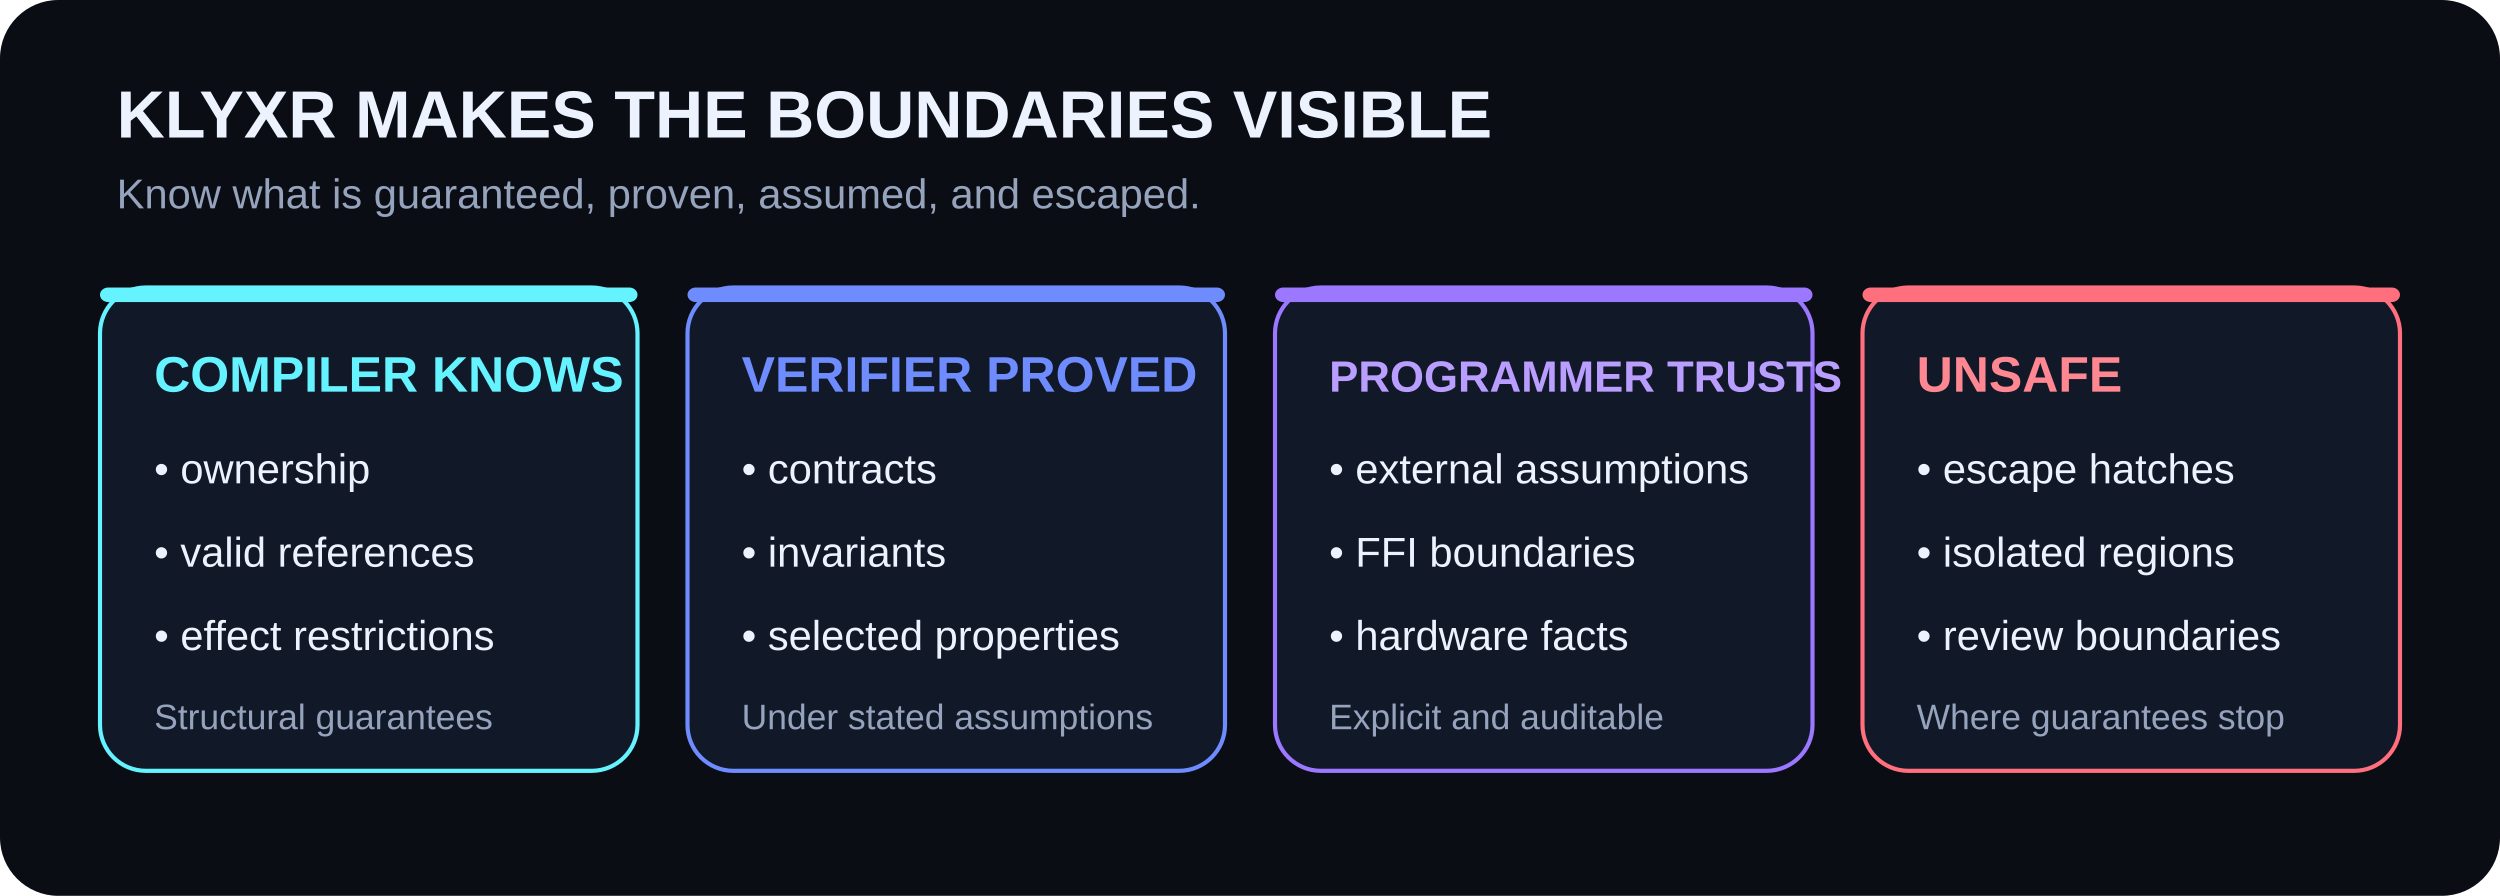
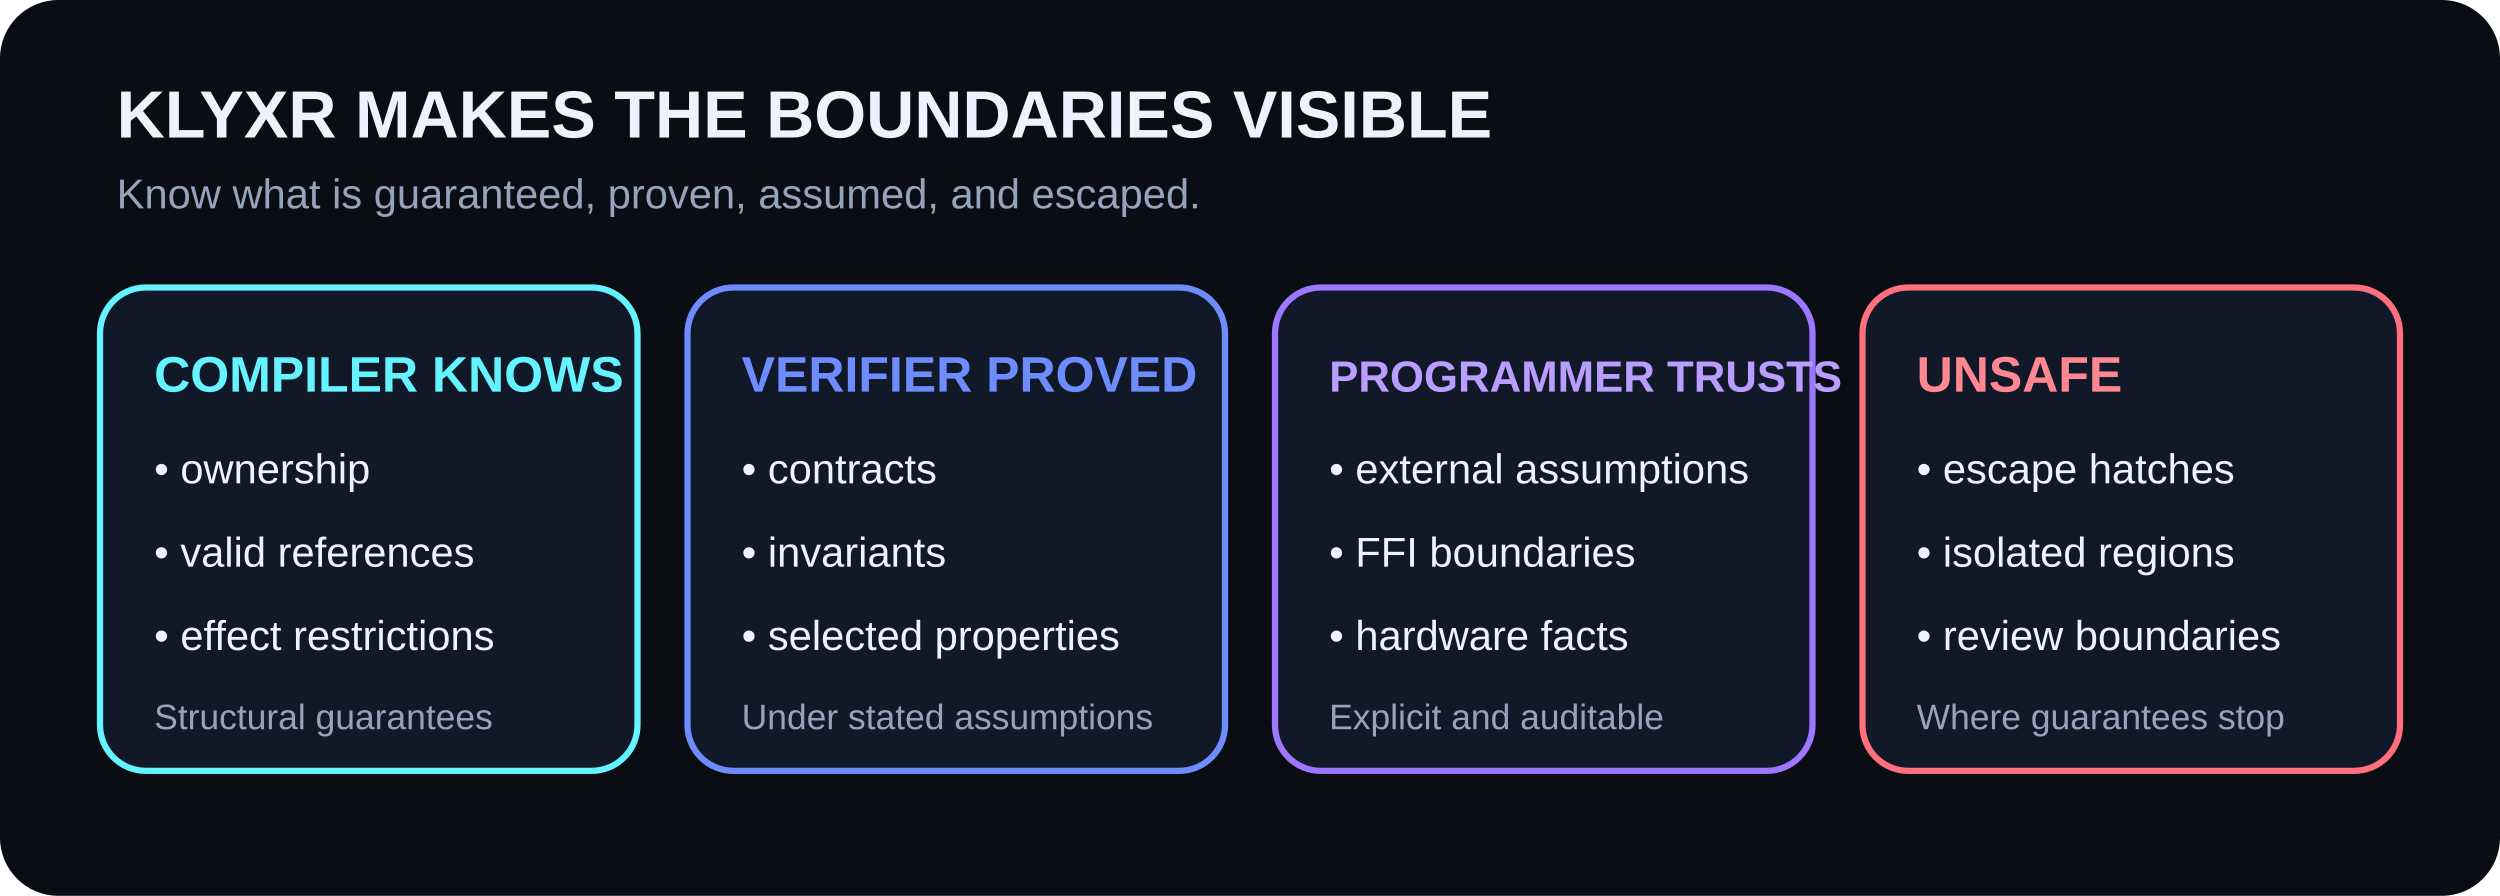
<svg xmlns="http://www.w3.org/2000/svg" width="1200" height="430" viewBox="0 0 1200 430" role="img" aria-labelledby="title desc">
  <rect width="1200" height="430" rx="28" fill="#0A0D14" />
  <text x="56" y="66" fill="#EDF2FF" font-family="Arial, Helvetica, sans-serif" font-size="32" font-weight="800">
    KLYXR MAKES THE BOUNDARIES VISIBLE
  </text>
  <text x="56" y="100" fill="#96A3BD" font-family="Arial, Helvetica, sans-serif" font-size="20">
    Know what is guaranteed, proven, assumed, and escaped.
  </text>
-   <rect x="48" y="138" width="258" height="232" rx="22" fill="#111827" stroke="#65F3FF" stroke-width="2" />
-   <rect x="48" y="138" width="258" height="7" rx="4" fill="#65F3FF" />
+   <rect x="48" y="138" width="258" height="232" rx="22" fill="#111827" stroke="#65F3FF" stroke-width="3" />
  <text x="74" y="188" fill="#65F3FF" font-family="Arial, Helvetica, sans-serif" font-size="24" font-weight="800">COMPILER KNOWS</text>
  <text x="74" y="232" fill="#EDF2FF" font-family="Arial, Helvetica, sans-serif" font-size="20">• ownership</text>
  <text x="74" y="272" fill="#EDF2FF" font-family="Arial, Helvetica, sans-serif" font-size="20">• valid references</text>
  <text x="74" y="312" fill="#EDF2FF" font-family="Arial, Helvetica, sans-serif" font-size="20">• effect restrictions</text>
  <text x="74" y="350" fill="#96A3BD" font-family="Arial, Helvetica, sans-serif" font-size="17">Structural guarantees</text>
-   <rect x="330" y="138" width="258" height="232" rx="22" fill="#111827" stroke="#6F8CFF" stroke-width="2" />
-   <rect x="330" y="138" width="258" height="7" rx="4" fill="#6F8CFF" />
+   <rect x="330" y="138" width="258" height="232" rx="22" fill="#111827" stroke="#6F8CFF" stroke-width="3" />
  <text x="356" y="188" fill="#6F8CFF" font-family="Arial, Helvetica, sans-serif" font-size="24" font-weight="800">VERIFIER PROVED</text>
  <text x="356" y="232" fill="#EDF2FF" font-family="Arial, Helvetica, sans-serif" font-size="20">• contracts</text>
  <text x="356" y="272" fill="#EDF2FF" font-family="Arial, Helvetica, sans-serif" font-size="20">• invariants</text>
  <text x="356" y="312" fill="#EDF2FF" font-family="Arial, Helvetica, sans-serif" font-size="20">• selected properties</text>
  <text x="356" y="350" fill="#96A3BD" font-family="Arial, Helvetica, sans-serif" font-size="17">Under stated assumptions</text>
-   <rect x="612" y="138" width="258" height="232" rx="22" fill="#111827" stroke="#9C77FF" stroke-width="2" />
-   <rect x="612" y="138" width="258" height="7" rx="4" fill="#9C77FF" />
+   <rect x="612" y="138" width="258" height="232" rx="22" fill="#111827" stroke="#9C77FF" stroke-width="3" />
  <text x="638" y="188" fill="#B99DFF" font-family="Arial, Helvetica, sans-serif" font-size="21" font-weight="800">PROGRAMMER TRUSTS</text>
  <text x="638" y="232" fill="#EDF2FF" font-family="Arial, Helvetica, sans-serif" font-size="20">• external assumptions</text>
  <text x="638" y="272" fill="#EDF2FF" font-family="Arial, Helvetica, sans-serif" font-size="20">• FFI boundaries</text>
  <text x="638" y="312" fill="#EDF2FF" font-family="Arial, Helvetica, sans-serif" font-size="20">• hardware facts</text>
  <text x="638" y="350" fill="#96A3BD" font-family="Arial, Helvetica, sans-serif" font-size="17">Explicit and auditable</text>
-   <rect x="894" y="138" width="258" height="232" rx="22" fill="#111827" stroke="#FF6F7D" stroke-width="2" />
-   <rect x="894" y="138" width="258" height="7" rx="4" fill="#FF6F7D" />
+   <rect x="894" y="138" width="258" height="232" rx="22" fill="#111827" stroke="#FF6F7D" stroke-width="3" />
  <text x="920" y="188" fill="#FF8792" font-family="Arial, Helvetica, sans-serif" font-size="24" font-weight="800">UNSAFE</text>
  <text x="920" y="232" fill="#EDF2FF" font-family="Arial, Helvetica, sans-serif" font-size="20">• escape hatches</text>
  <text x="920" y="272" fill="#EDF2FF" font-family="Arial, Helvetica, sans-serif" font-size="20">• isolated regions</text>
  <text x="920" y="312" fill="#EDF2FF" font-family="Arial, Helvetica, sans-serif" font-size="20">• review boundaries</text>
  <text x="920" y="350" fill="#96A3BD" font-family="Arial, Helvetica, sans-serif" font-size="17">Where guarantees stop</text>
</svg>
